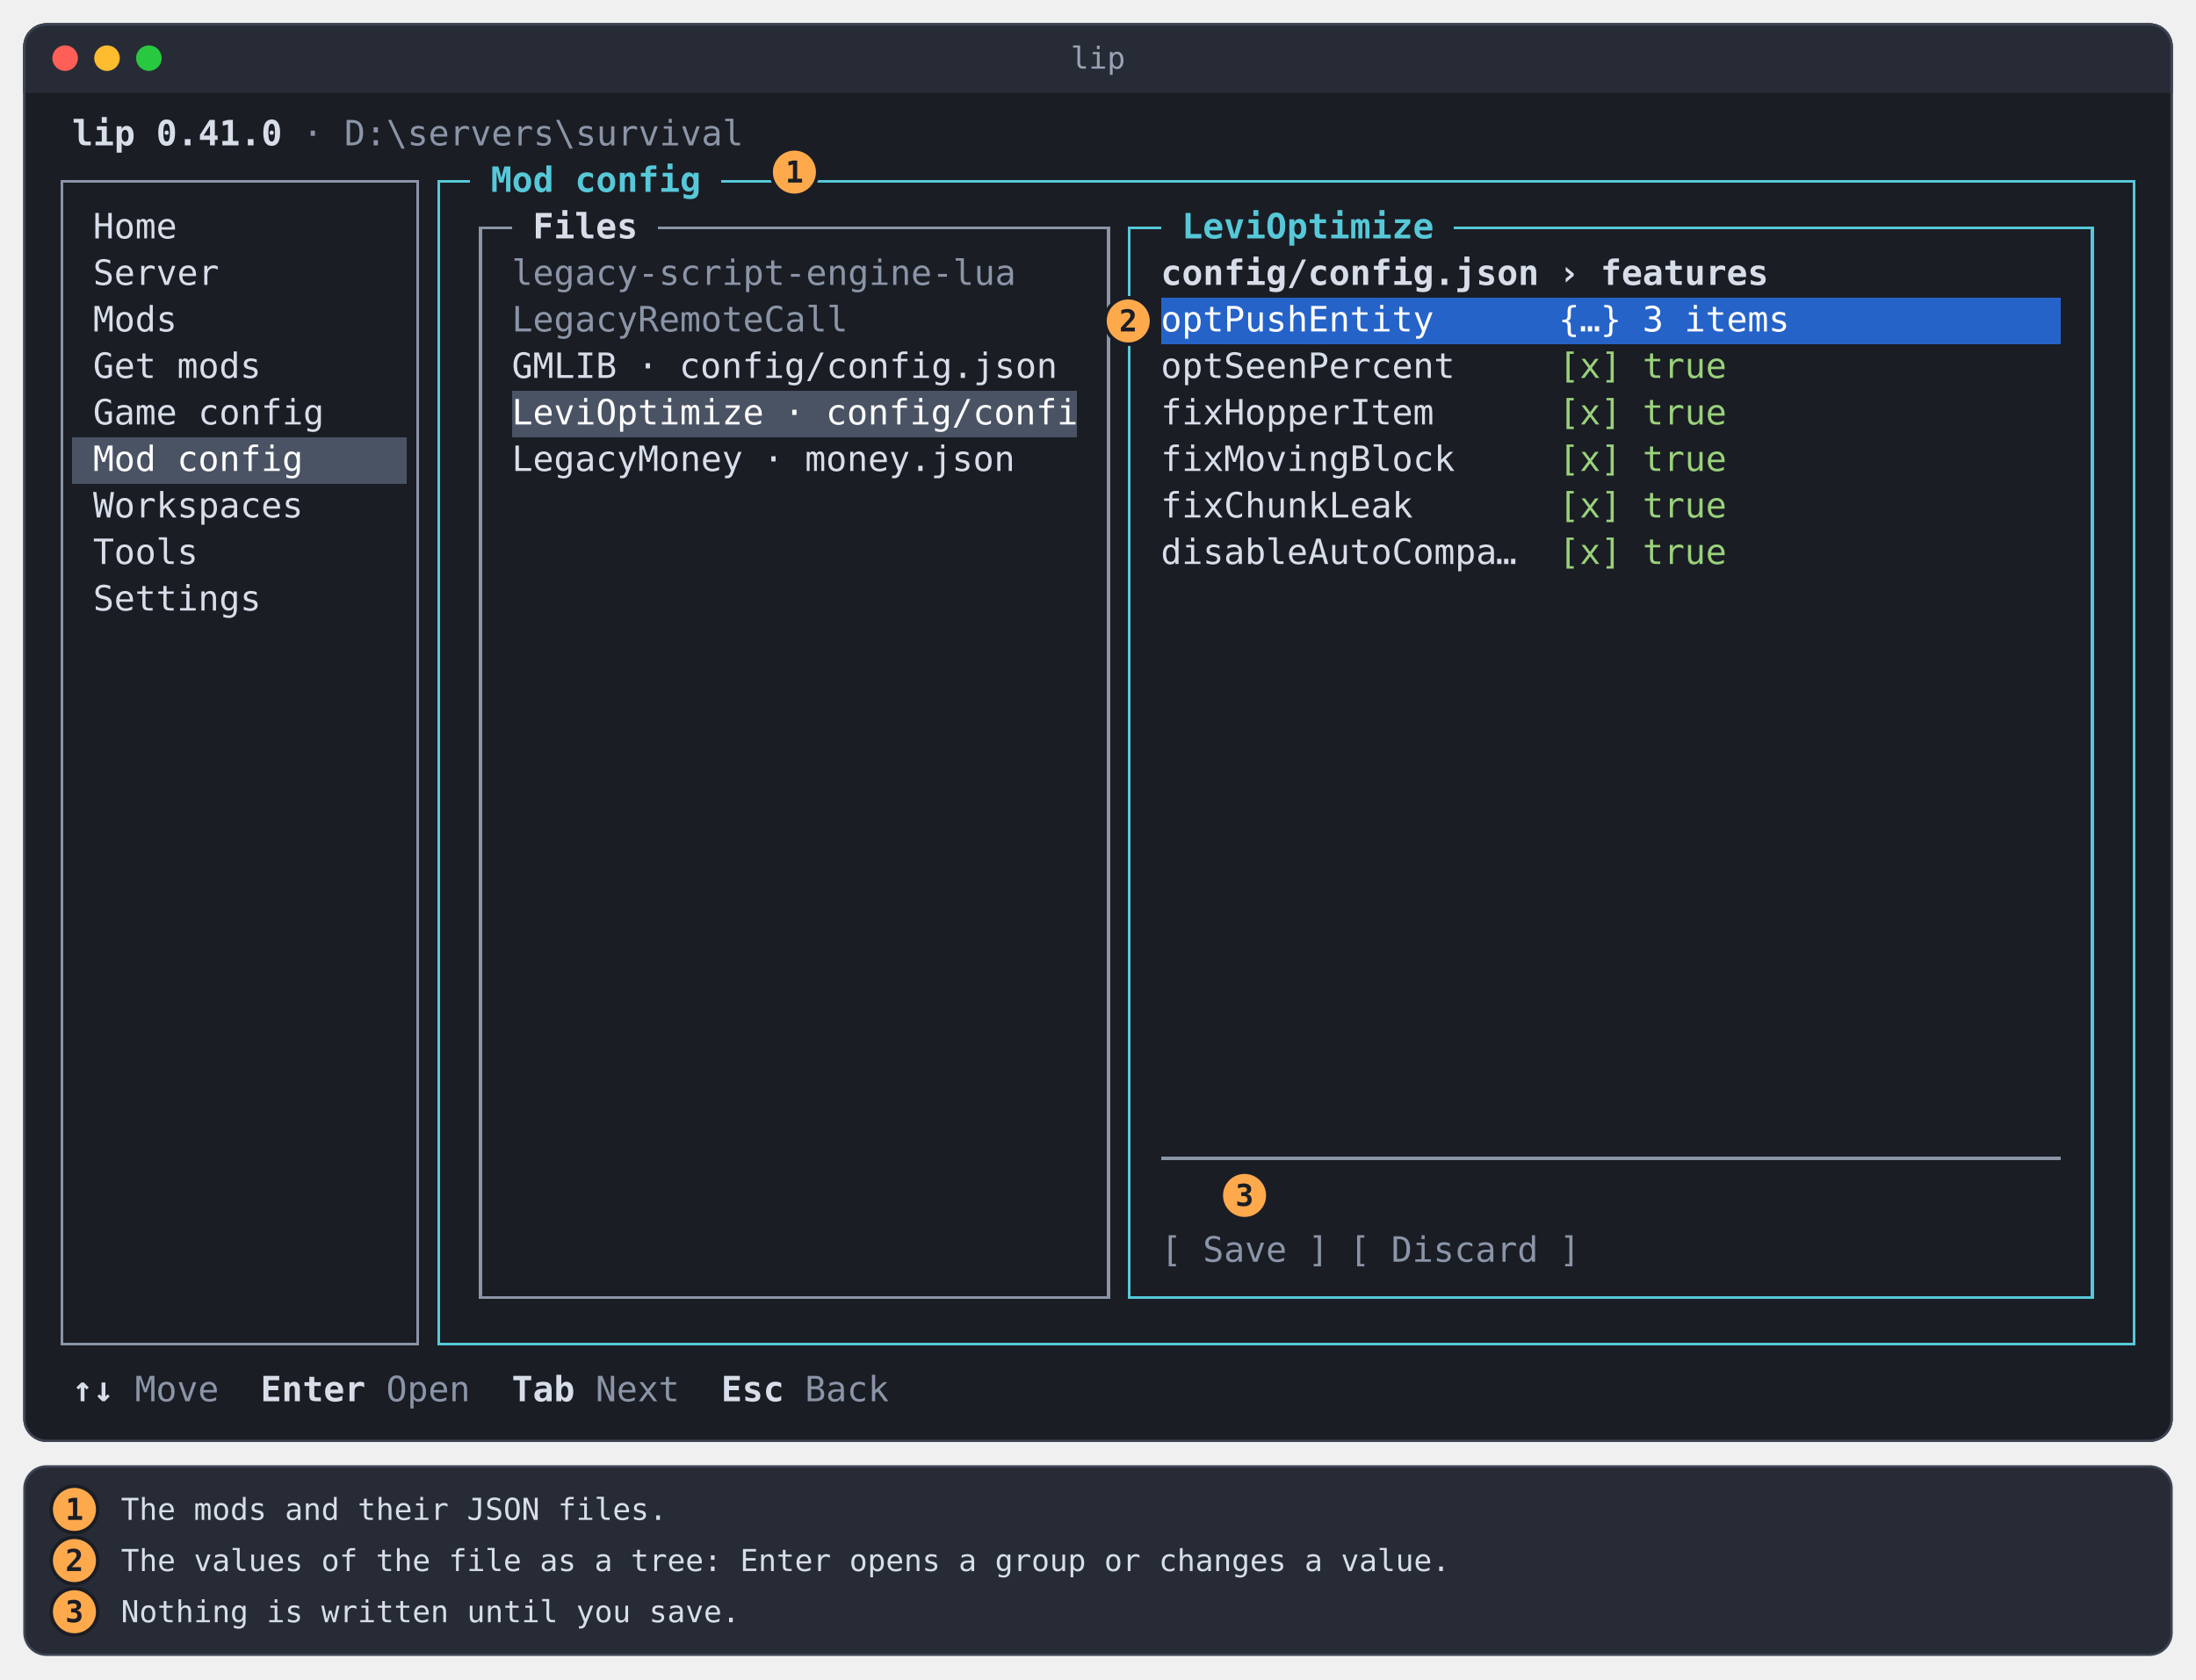
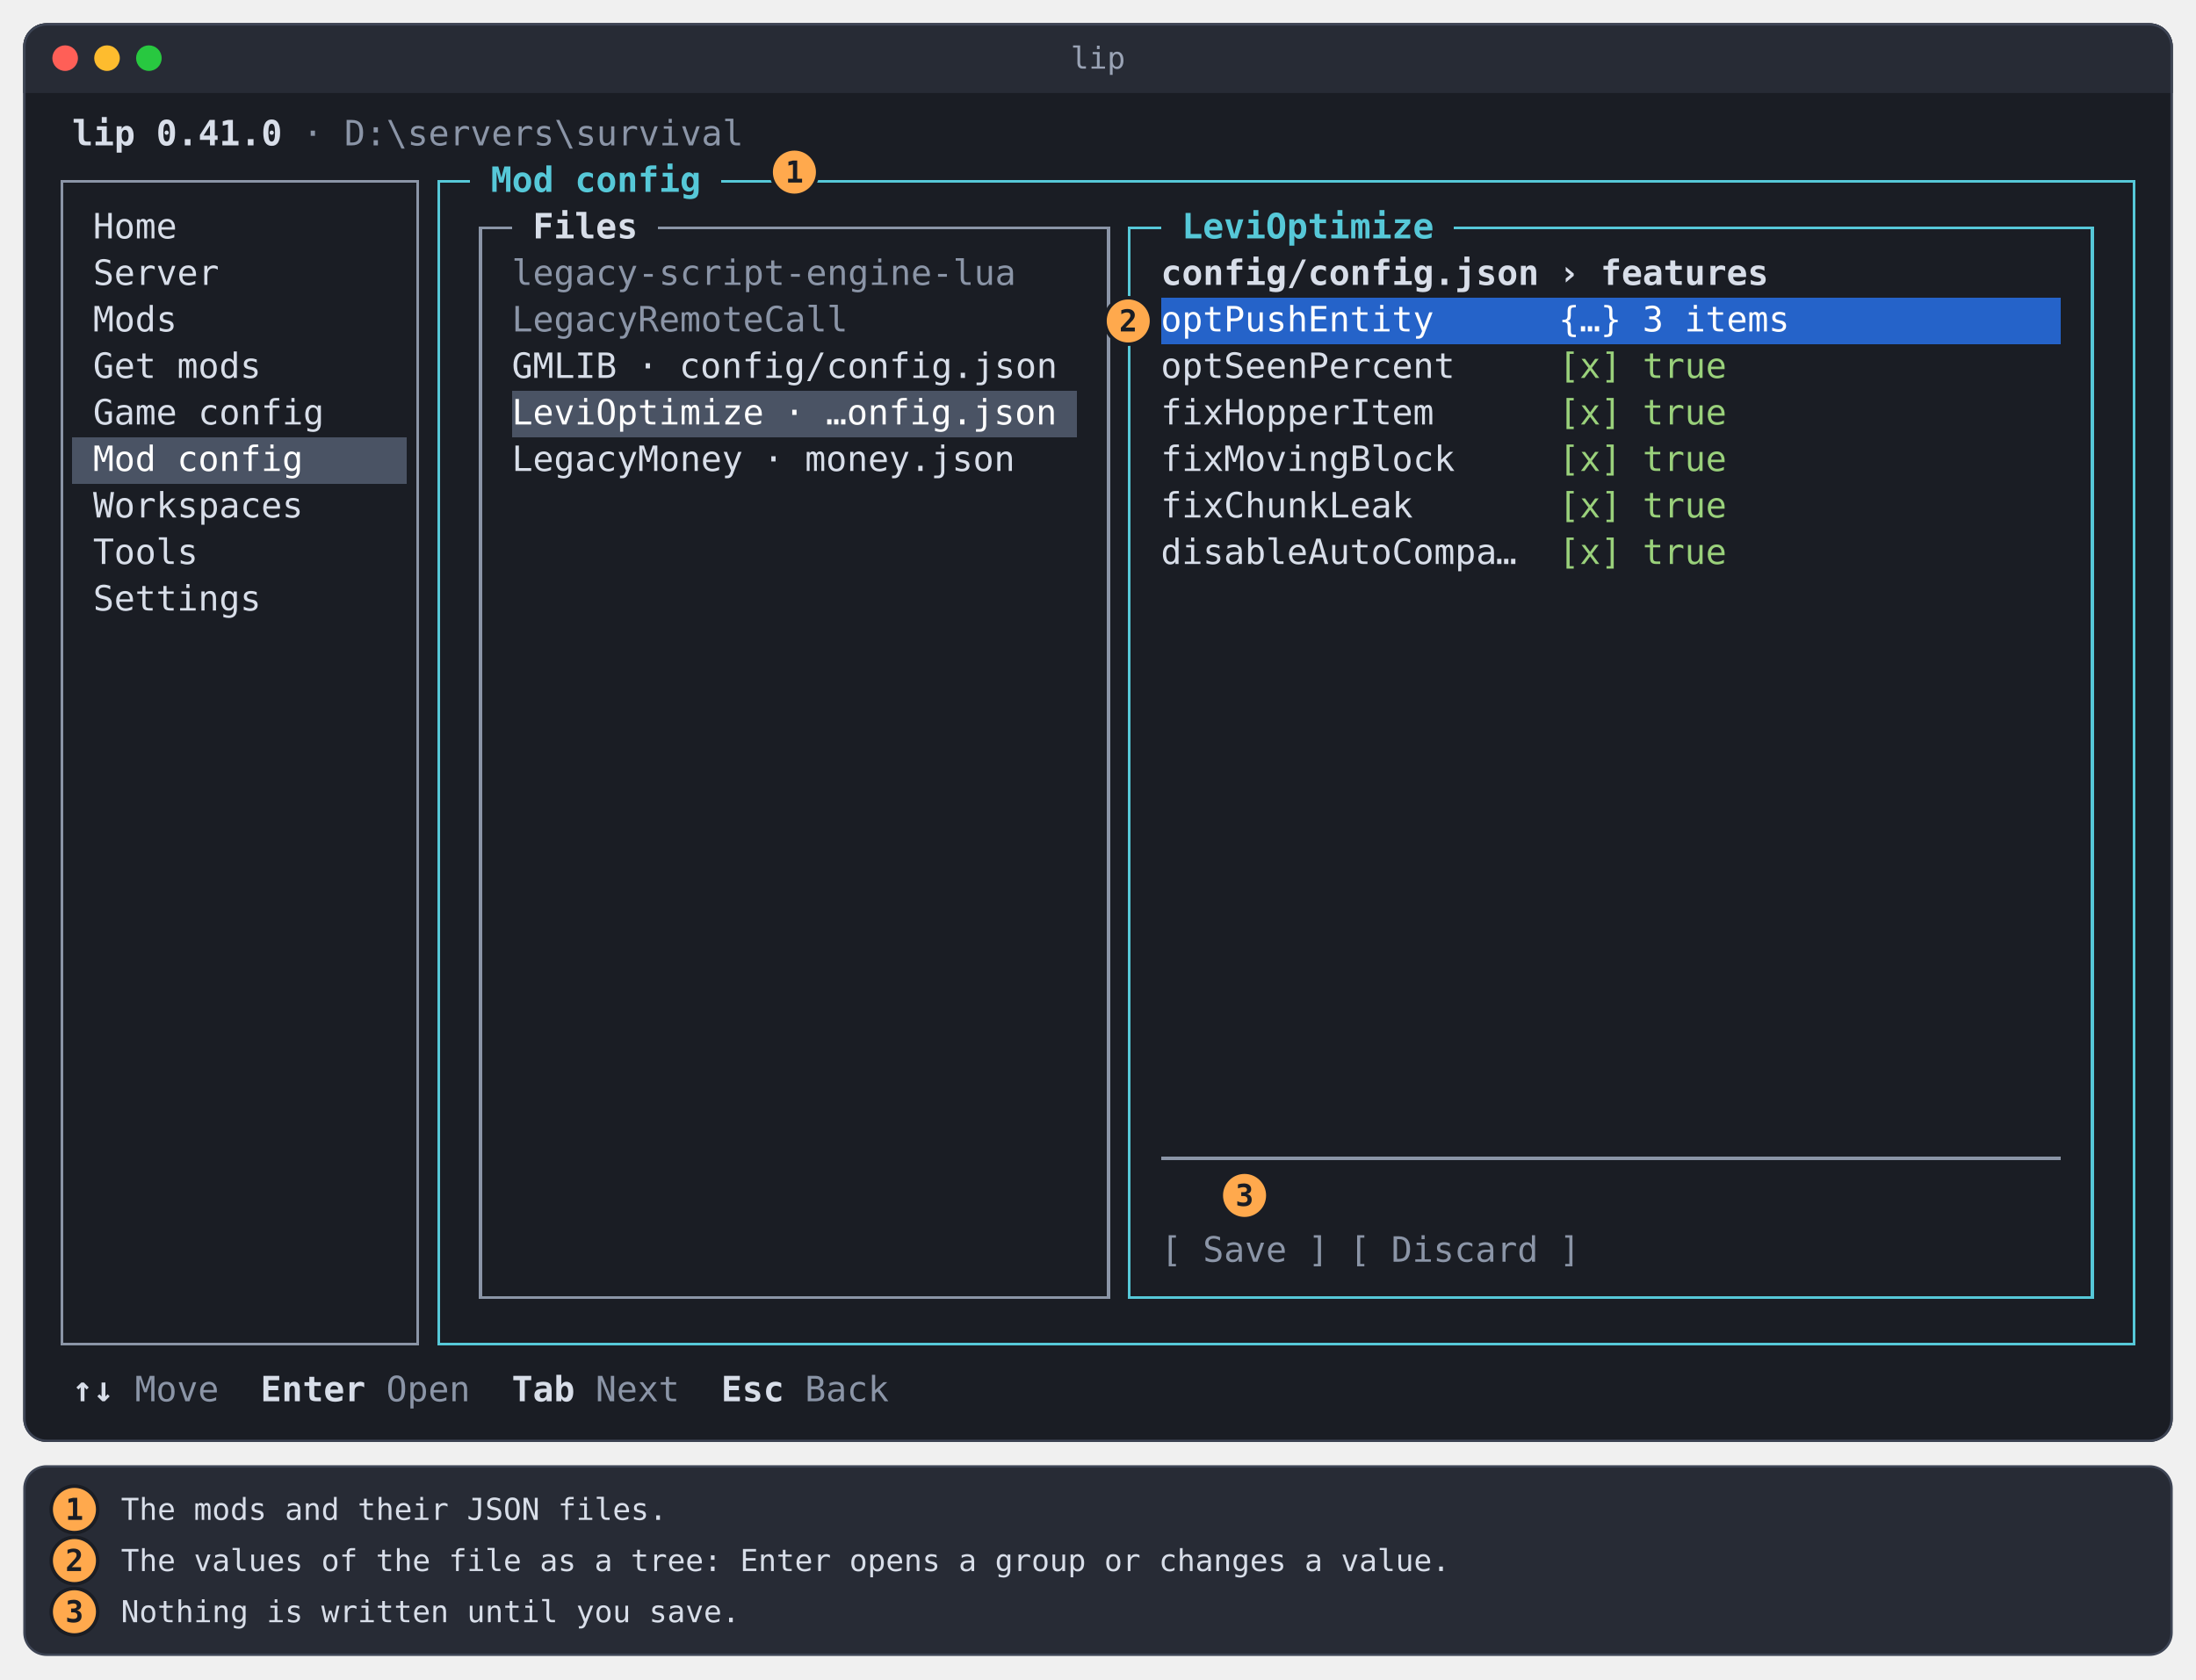
<svg xmlns="http://www.w3.org/2000/svg" width="944" height="722" viewBox="0 0 944 722" role="img" font-family="ui-monospace,'Cascadia Mono','Cascadia Code',Consolas,'SF Mono',Menlo,'DejaVu Sans Mono','Liberation Mono','Noto Sans Mono CJK SC','Sarasa Mono SC','Microsoft YaHei UI','PingFang SC','Noto Sans CJK SC',monospace" font-size="15">
  <rect x="10" y="10" width="924" height="610" rx="10" fill="#1a1d24" />
  <path d="M10 40V20a10 10 0 0 1 10 -10H924a10 10 0 0 1 10 10V40z" fill="#272b35" />
  <circle cx="28" cy="25" r="5.5" fill="#ff5f57" />
  <circle cx="46" cy="25" r="5.5" fill="#febc2e" />
  <circle cx="64" cy="25" r="5.5" fill="#28c840" />
  <text x="472" y="29.5" text-anchor="middle" font-size="13" fill="#9aa3b5">lip</text>
  <rect x="10.5" y="10.5" width="923" height="609" rx="9.5" fill="none" stroke="#3d4454" />
  <g shape-rendering="crispEdges">
    <rect x="499" y="128" width="387" height="20" fill="#2563c9" />
    <rect x="220" y="168" width="243" height="20" fill="#4a5364" />
    <rect x="31" y="188" width="144" height="20" fill="#4a5364" />
  </g>
  <g fill="none" stroke-width="1.25" shape-rendering="crispEdges">
    <path stroke="#8b95a7" d="M25.88 78H180.13M205.88 98H220M283 98H477.13M499 498H886M205.88 558H477.13M25.88 578H180.13M26.5 77.38V578.63M179.5 77.38V578.63M206.5 97.38V558.63M476.5 97.38V558.63" />
    <path stroke="#56c8d8" d="M187.88 78H202M310 78H918.13M484.88 98H499M625 98H900.13M484.88 558H900.13M187.88 578H918.13M188.5 77.38V578.63M485.5 97.38V558.63M899.5 97.38V558.63M917.5 77.38V578.63" />
  </g>
  <g fill="#d8dee9">
    <text x="31" y="62.5" textLength="90" lengthAdjust="spacingAndGlyphs" font-weight="700">lip 0.41.0</text>
    <text x="134.5" y="62.5" text-anchor="middle" fill="#8b95a7">·</text>
    <text x="148" y="62.5" textLength="171" lengthAdjust="spacingAndGlyphs" fill="#8b95a7">D:\servers\survival</text>
    <text x="211" y="82.5" textLength="90" lengthAdjust="spacingAndGlyphs" fill="#56c8d8" font-weight="700">Mod config</text>
    <text x="40" y="102.5" textLength="36" lengthAdjust="spacingAndGlyphs">Home</text>
    <text x="229" y="102.5" textLength="45" lengthAdjust="spacingAndGlyphs" font-weight="700">Files</text>
    <text x="508" y="102.5" textLength="108" lengthAdjust="spacingAndGlyphs" fill="#56c8d8" font-weight="700">LeviOptimize</text>
    <text x="40" y="122.5" textLength="54" lengthAdjust="spacingAndGlyphs">Server</text>
    <text x="220" y="122.5" textLength="216" lengthAdjust="spacingAndGlyphs" fill="#8b95a7">legacy-script-engine-lua</text>
    <text x="499" y="122.5" textLength="162" lengthAdjust="spacingAndGlyphs" font-weight="700">config/config.json</text>
    <text x="674.5" y="122.5" text-anchor="middle" font-weight="700">›</text>
    <text x="688" y="122.5" textLength="72" lengthAdjust="spacingAndGlyphs" font-weight="700">features</text>
    <text x="40" y="142.5" textLength="36" lengthAdjust="spacingAndGlyphs">Mods</text>
    <text x="220" y="142.5" textLength="144" lengthAdjust="spacingAndGlyphs" fill="#8b95a7">LegacyRemoteCall</text>
    <text x="499" y="142.5" textLength="117" lengthAdjust="spacingAndGlyphs" fill="#ffffff">optPushEntity</text>
    <text x="670" y="142.5" textLength="9" lengthAdjust="spacingAndGlyphs" fill="#ffffff">{</text>
    <text x="683.5" y="142.5" text-anchor="middle" fill="#ffffff">…</text>
    <text x="688" y="142.5" textLength="81" lengthAdjust="spacingAndGlyphs" fill="#ffffff">} 3 items</text>
    <text x="40" y="162.5" textLength="72" lengthAdjust="spacingAndGlyphs">Get mods</text>
    <text x="220" y="162.5" textLength="45" lengthAdjust="spacingAndGlyphs">GMLIB</text>
    <text x="278.5" y="162.5" text-anchor="middle">·</text>
    <text x="292" y="162.5" textLength="162" lengthAdjust="spacingAndGlyphs">config/config.json</text>
    <text x="499" y="162.5" textLength="126" lengthAdjust="spacingAndGlyphs">optSeenPercent</text>
    <text x="670" y="162.5" textLength="72" lengthAdjust="spacingAndGlyphs" fill="#9ad17b">[x] true</text>
    <text x="40" y="182.5" textLength="99" lengthAdjust="spacingAndGlyphs">Game config</text>
    <text x="220" y="182.5" textLength="108" lengthAdjust="spacingAndGlyphs" fill="#ffffff">LeviOptimize</text>
    <text x="341.5" y="182.5" text-anchor="middle" fill="#ffffff">·</text>
-     <text x="355" y="182.5" textLength="108" lengthAdjust="spacingAndGlyphs" fill="#ffffff">config/confi</text>
+     <text x="359.5" y="182.5" text-anchor="middle" fill="#ffffff">…</text>
+     <text x="364" y="182.5" textLength="90" lengthAdjust="spacingAndGlyphs" fill="#ffffff">onfig.json</text>
    <text x="499" y="182.5" textLength="117" lengthAdjust="spacingAndGlyphs">fixHopperItem</text>
    <text x="670" y="182.5" textLength="72" lengthAdjust="spacingAndGlyphs" fill="#9ad17b">[x] true</text>
    <text x="40" y="202.5" textLength="90" lengthAdjust="spacingAndGlyphs" fill="#ffffff">Mod config</text>
    <text x="220" y="202.5" textLength="99" lengthAdjust="spacingAndGlyphs">LegacyMoney</text>
    <text x="332.5" y="202.5" text-anchor="middle">·</text>
    <text x="346" y="202.5" textLength="90" lengthAdjust="spacingAndGlyphs">money.json</text>
    <text x="499" y="202.5" textLength="126" lengthAdjust="spacingAndGlyphs">fixMovingBlock</text>
    <text x="670" y="202.5" textLength="72" lengthAdjust="spacingAndGlyphs" fill="#9ad17b">[x] true</text>
    <text x="40" y="222.5" textLength="90" lengthAdjust="spacingAndGlyphs">Workspaces</text>
    <text x="499" y="222.5" textLength="108" lengthAdjust="spacingAndGlyphs">fixChunkLeak</text>
    <text x="670" y="222.5" textLength="72" lengthAdjust="spacingAndGlyphs" fill="#9ad17b">[x] true</text>
    <text x="40" y="242.5" textLength="45" lengthAdjust="spacingAndGlyphs">Tools</text>
    <text x="499" y="242.5" textLength="144" lengthAdjust="spacingAndGlyphs">disableAutoCompa</text>
    <text x="647.5" y="242.5" text-anchor="middle">…</text>
    <text x="670" y="242.5" textLength="72" lengthAdjust="spacingAndGlyphs" fill="#9ad17b">[x] true</text>
    <text x="40" y="262.5" textLength="72" lengthAdjust="spacingAndGlyphs">Settings</text>
    <text x="499" y="542.5" textLength="72" lengthAdjust="spacingAndGlyphs" fill="#8b95a7">[ Save ]</text>
    <text x="580" y="542.5" textLength="99" lengthAdjust="spacingAndGlyphs" fill="#8b95a7">[ Discard ]</text>
    <text x="35.5" y="602.5" text-anchor="middle" font-weight="700">↑</text>
    <text x="44.5" y="602.5" text-anchor="middle" font-weight="700">↓</text>
    <text x="58" y="602.5" textLength="36" lengthAdjust="spacingAndGlyphs" fill="#8b95a7">Move</text>
    <text x="112" y="602.5" textLength="45" lengthAdjust="spacingAndGlyphs" font-weight="700">Enter</text>
    <text x="166" y="602.5" textLength="36" lengthAdjust="spacingAndGlyphs" fill="#8b95a7">Open</text>
    <text x="220" y="602.5" textLength="27" lengthAdjust="spacingAndGlyphs" font-weight="700">Tab</text>
    <text x="256" y="602.5" textLength="36" lengthAdjust="spacingAndGlyphs" fill="#8b95a7">Next</text>
    <text x="310" y="602.5" textLength="27" lengthAdjust="spacingAndGlyphs" font-weight="700">Esc</text>
    <text x="346" y="602.5" textLength="36" lengthAdjust="spacingAndGlyphs" fill="#8b95a7">Back</text>
  </g>
  <circle cx="341.5" cy="74" r="10" fill="#ffa94d" stroke="#1a1d24" stroke-width="1.5" />
  <text x="341.5" y="78.5" text-anchor="middle" font-size="13" font-weight="700" fill="#1a1d24">1</text>
  <circle cx="485" cy="138" r="10" fill="#ffa94d" stroke="#1a1d24" stroke-width="1.5" />
  <text x="485" y="142.5" text-anchor="middle" font-size="13" font-weight="700" fill="#1a1d24">2</text>
  <circle cx="535" cy="514" r="10" fill="#ffa94d" stroke="#1a1d24" stroke-width="1.5" />
  <text x="535" y="518.5" text-anchor="middle" font-size="13" font-weight="700" fill="#1a1d24">3</text>
  <rect x="10.5" y="630.5" width="923" height="81" rx="9.5" fill="#272b35" stroke="#3d4454" />
  <circle cx="32" cy="649" r="10" fill="#ffa94d" stroke="#1a1d24" stroke-width="1.5" />
  <text x="32" y="653.5" text-anchor="middle" font-size="13" font-weight="700" fill="#1a1d24">1</text>
  <text x="52" y="653.5" textLength="234" lengthAdjust="spacingAndGlyphs" font-size="13" fill="#d8dee9">The mods and their JSON files.</text>
  <circle cx="32" cy="671" r="10" fill="#ffa94d" stroke="#1a1d24" stroke-width="1.5" />
  <text x="32" y="675.5" text-anchor="middle" font-size="13" font-weight="700" fill="#1a1d24">2</text>
  <text x="52" y="675.5" textLength="569.4" lengthAdjust="spacingAndGlyphs" font-size="13" fill="#d8dee9">The values of the file as a tree: Enter opens a group or changes a value.</text>
  <circle cx="32" cy="693" r="10" fill="#ffa94d" stroke="#1a1d24" stroke-width="1.5" />
  <text x="32" y="697.5" text-anchor="middle" font-size="13" font-weight="700" fill="#1a1d24">3</text>
  <text x="52" y="697.5" textLength="265.2" lengthAdjust="spacingAndGlyphs" font-size="13" fill="#d8dee9">Nothing is written until you save.</text>
</svg>
